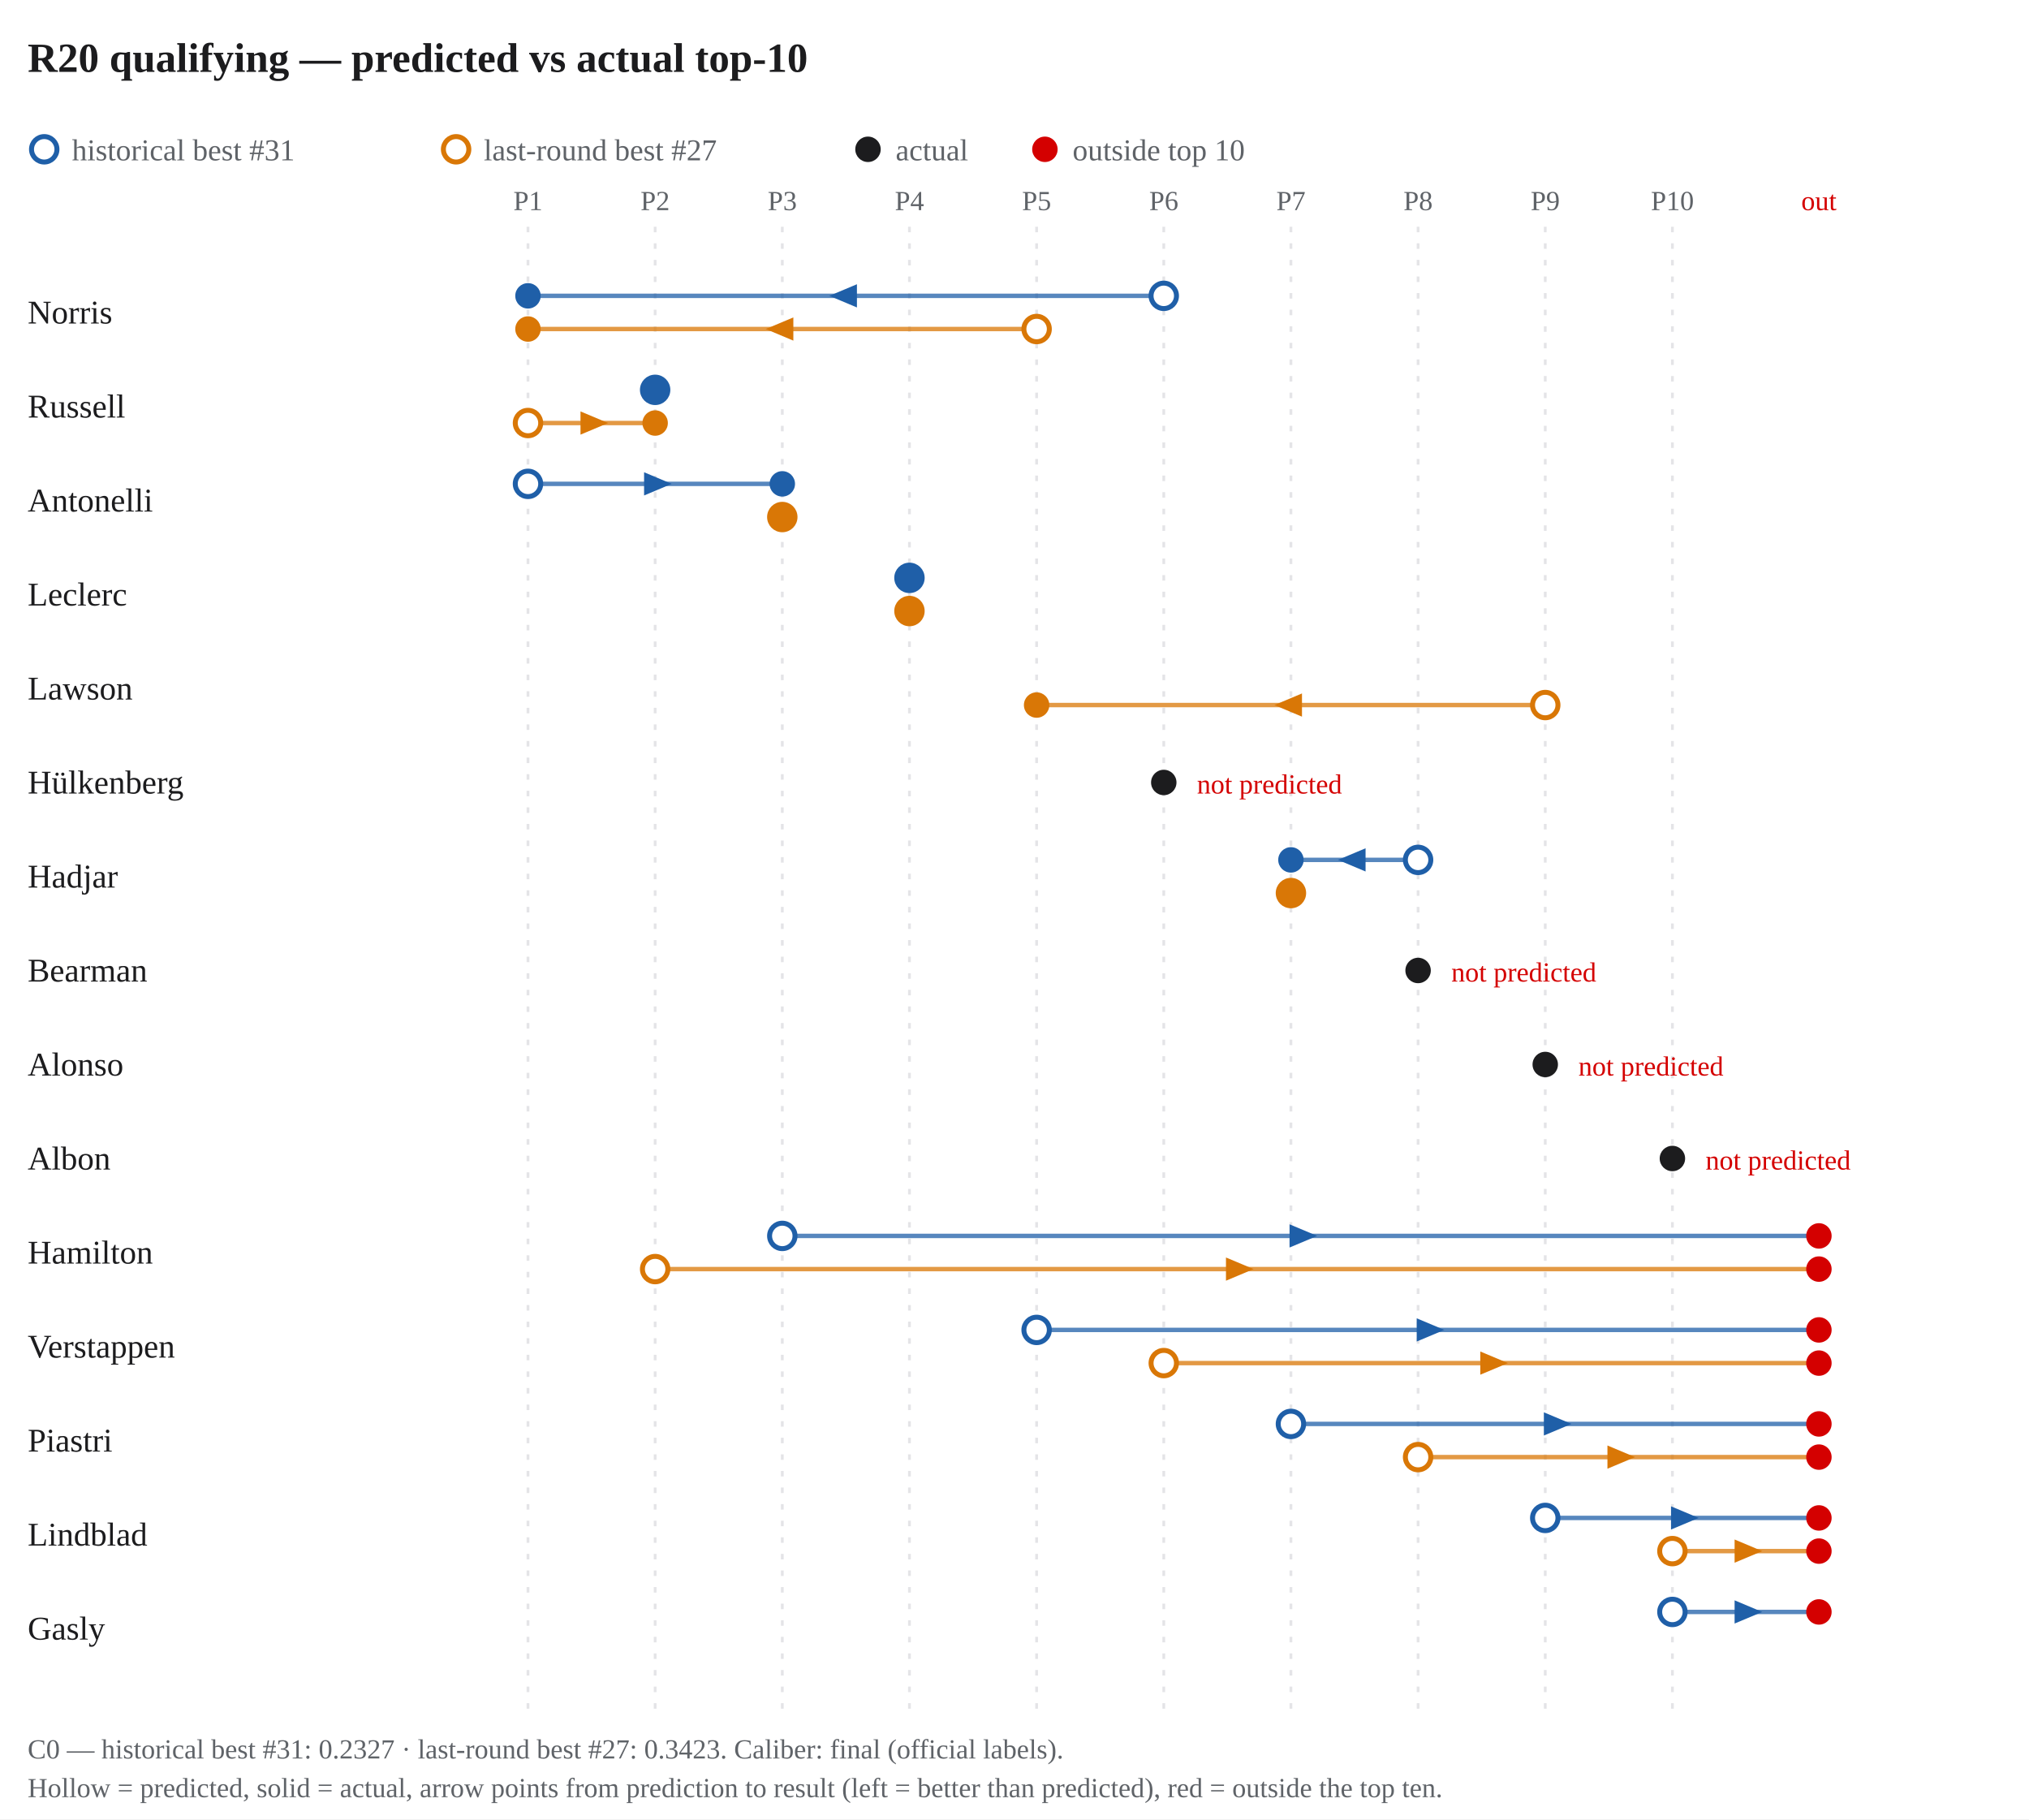
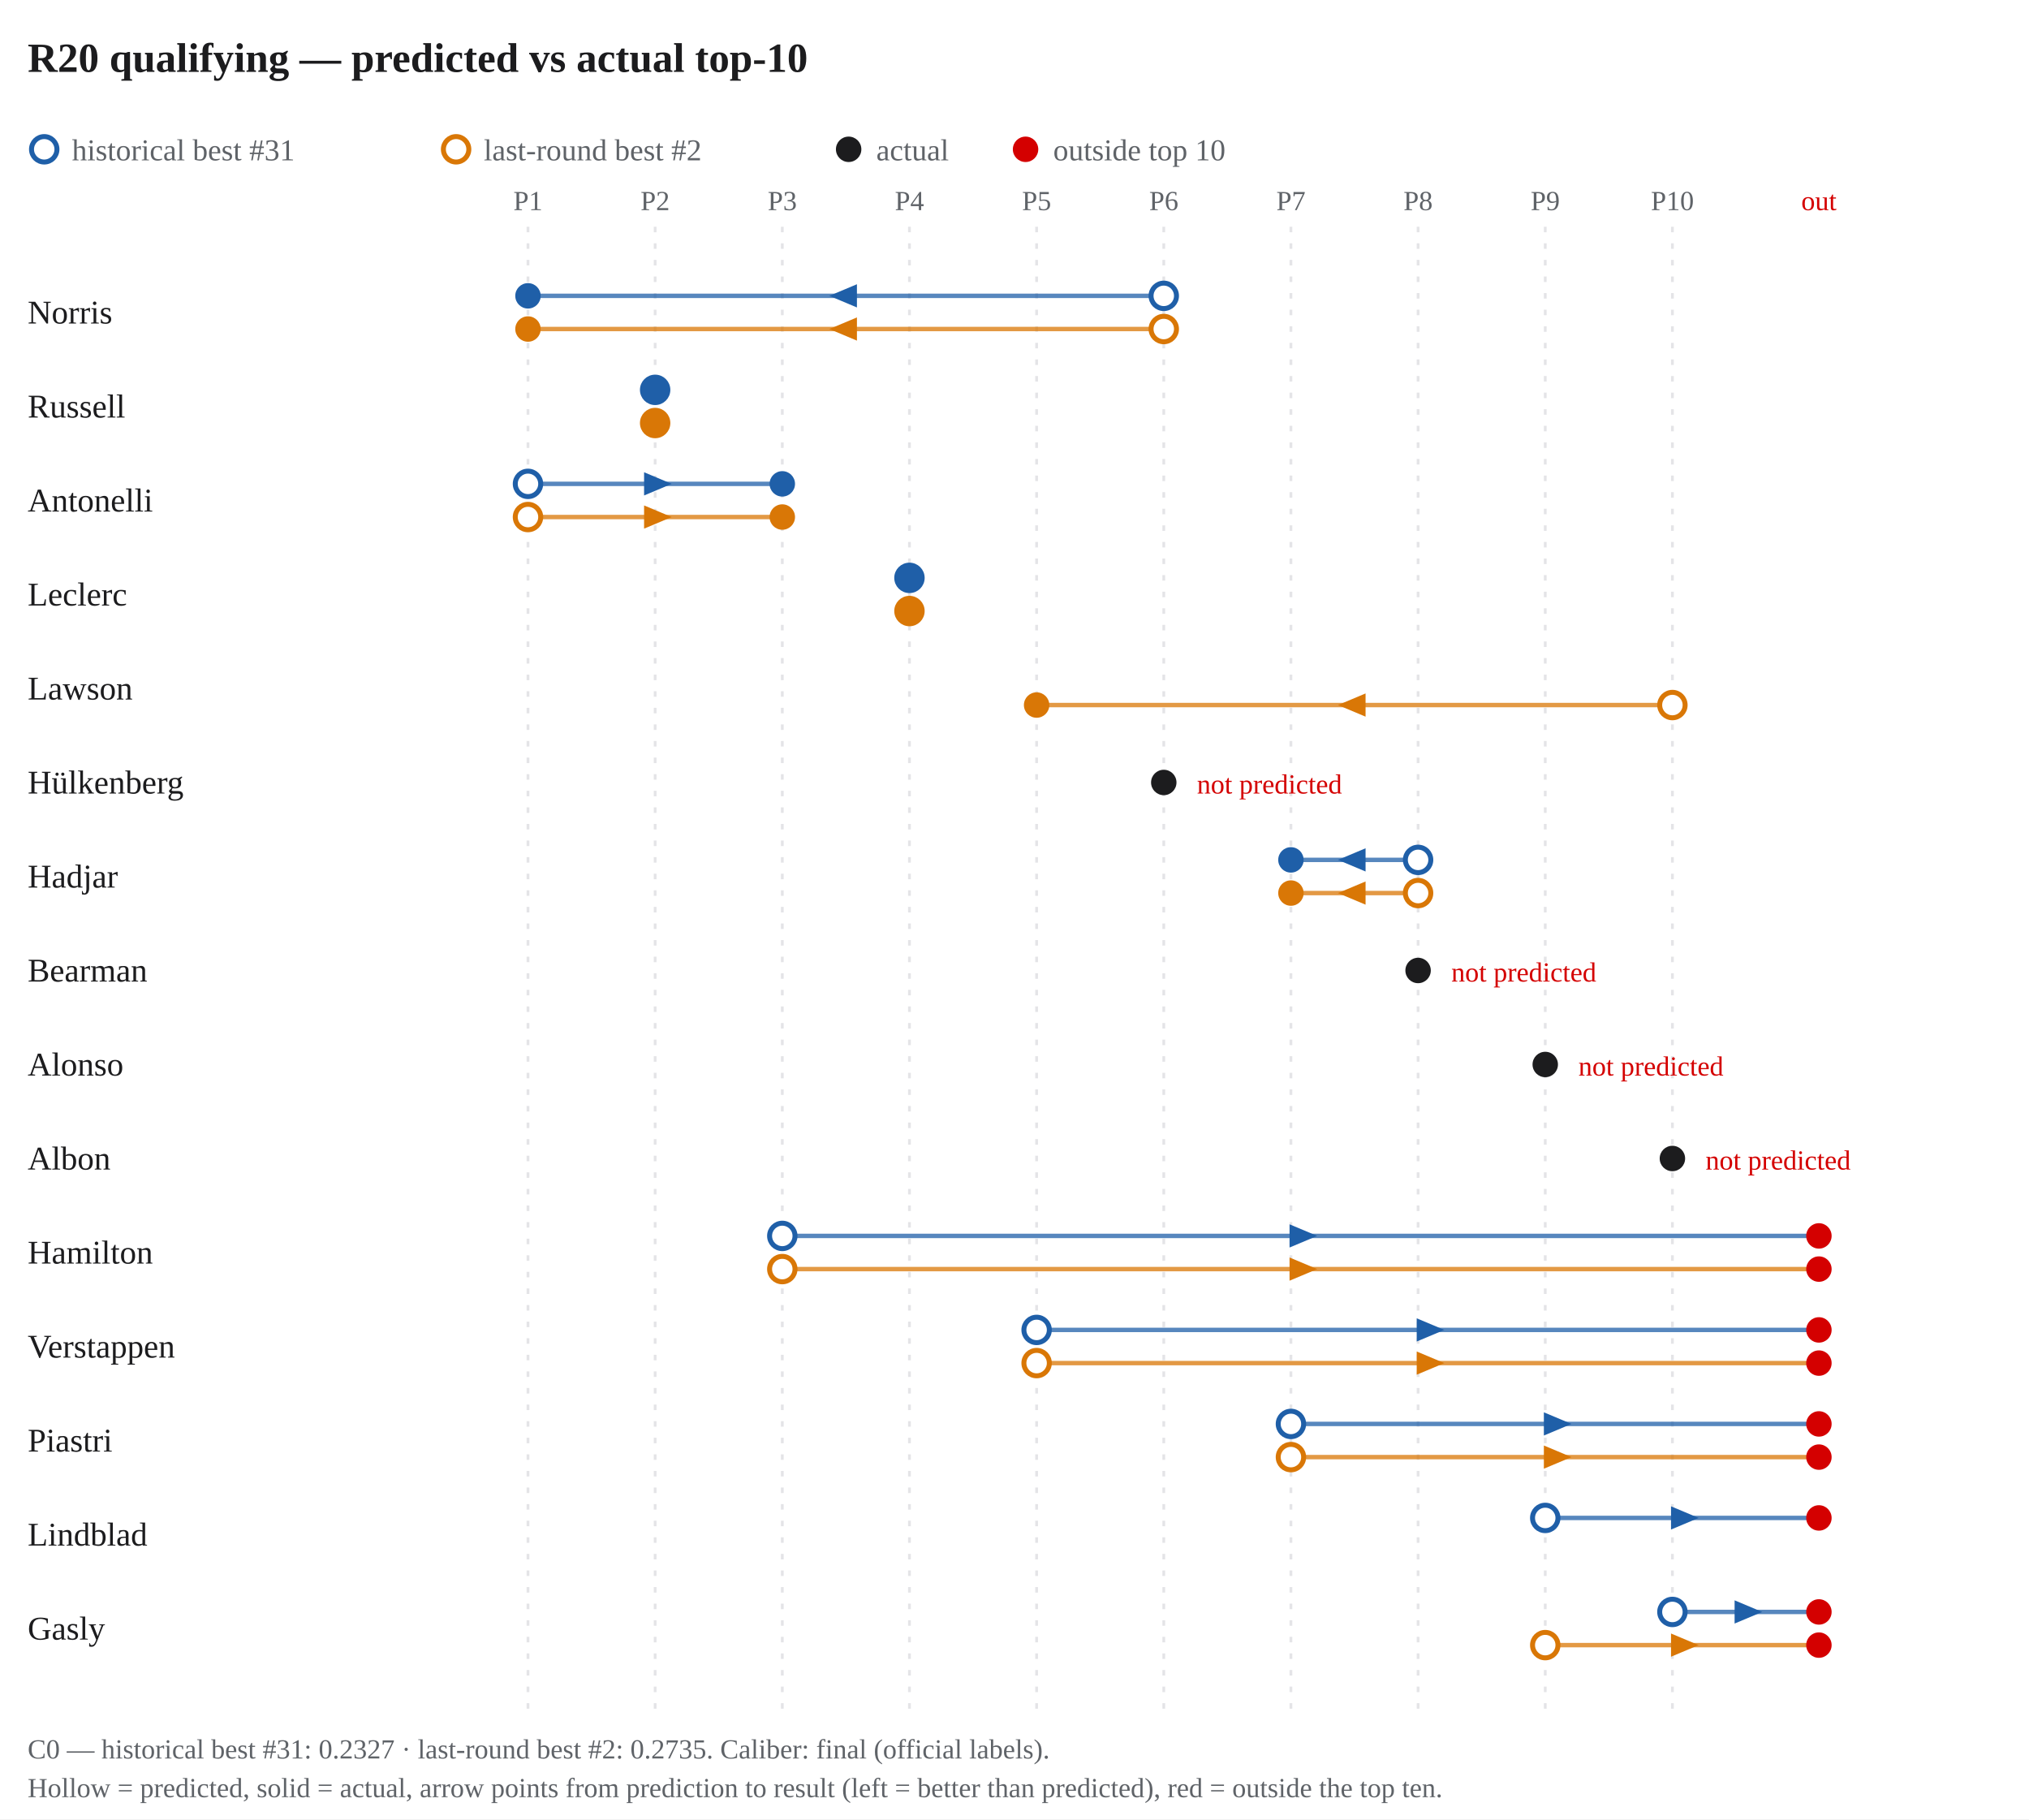
<svg xmlns="http://www.w3.org/2000/svg" width="734" height="658" viewBox="0 0 734 658">
  <rect width="734" height="658" fill="#ffffff" />
  <text x="10" y="26" font-size="15" font-weight="700" fill="#1c1c1e">R20 qualifying — predicted vs actual top-10</text>
  <circle cx="16" cy="54" r="4.6" fill="#ffffff" stroke="#1f5fa8" stroke-width="1.8" />
  <text x="26" y="58" font-size="11" fill="#5f6368">historical best #31</text>
  <circle cx="165" cy="54" r="4.6" fill="#ffffff" stroke="#d97706" stroke-width="1.8" />
-   <text x="175" y="58" font-size="11" fill="#5f6368">last-round best #27</text>
-   <circle cx="314" cy="54" r="4.6" fill="#1c1c1e" />
-   <text x="324" y="58" font-size="11" fill="#5f6368">actual</text>
-   <circle cx="378" cy="54" r="4.6" fill="#d40000" />
-   <text x="388" y="58" font-size="11" fill="#5f6368">outside top 10</text>
+   <text x="175" y="58" font-size="11" fill="#5f6368">last-round best #2</text>
+   <circle cx="307" cy="54" r="4.6" fill="#1c1c1e" />
+   <text x="317" y="58" font-size="11" fill="#5f6368">actual</text>
+   <circle cx="371" cy="54" r="4.6" fill="#d40000" />
+   <text x="381" y="58" font-size="11" fill="#5f6368">outside top 10</text>
  <line x1="191.0" y1="82.0" x2="191.0" y2="618.0" stroke="#e4e4e7" stroke-width="1" stroke-dasharray="2,4" />
  <text x="191.0" y="76.0" font-size="10" fill="#5f6368" text-anchor="middle">P1</text>
  <line x1="237.0" y1="82.0" x2="237.0" y2="618.0" stroke="#e4e4e7" stroke-width="1" stroke-dasharray="2,4" />
  <text x="237.0" y="76.0" font-size="10" fill="#5f6368" text-anchor="middle">P2</text>
  <line x1="283.0" y1="82.0" x2="283.0" y2="618.0" stroke="#e4e4e7" stroke-width="1" stroke-dasharray="2,4" />
  <text x="283.0" y="76.0" font-size="10" fill="#5f6368" text-anchor="middle">P3</text>
  <line x1="329.0" y1="82.0" x2="329.0" y2="618.0" stroke="#e4e4e7" stroke-width="1" stroke-dasharray="2,4" />
  <text x="329.0" y="76.0" font-size="10" fill="#5f6368" text-anchor="middle">P4</text>
  <line x1="375.0" y1="82.0" x2="375.0" y2="618.0" stroke="#e4e4e7" stroke-width="1" stroke-dasharray="2,4" />
  <text x="375.0" y="76.0" font-size="10" fill="#5f6368" text-anchor="middle">P5</text>
  <line x1="421.0" y1="82.0" x2="421.0" y2="618.0" stroke="#e4e4e7" stroke-width="1" stroke-dasharray="2,4" />
  <text x="421.0" y="76.0" font-size="10" fill="#5f6368" text-anchor="middle">P6</text>
  <line x1="467.0" y1="82.0" x2="467.0" y2="618.0" stroke="#e4e4e7" stroke-width="1" stroke-dasharray="2,4" />
  <text x="467.0" y="76.0" font-size="10" fill="#5f6368" text-anchor="middle">P7</text>
  <line x1="513.0" y1="82.0" x2="513.0" y2="618.0" stroke="#e4e4e7" stroke-width="1" stroke-dasharray="2,4" />
  <text x="513.0" y="76.0" font-size="10" fill="#5f6368" text-anchor="middle">P8</text>
  <line x1="559.0" y1="82.0" x2="559.0" y2="618.0" stroke="#e4e4e7" stroke-width="1" stroke-dasharray="2,4" />
  <text x="559.0" y="76.0" font-size="10" fill="#5f6368" text-anchor="middle">P9</text>
  <line x1="605.0" y1="82.0" x2="605.0" y2="618.0" stroke="#e4e4e7" stroke-width="1" stroke-dasharray="2,4" />
  <text x="605.0" y="76.0" font-size="10" fill="#5f6368" text-anchor="middle">P10</text>
  <text x="658.0" y="76.0" font-size="10" fill="#d40000" text-anchor="middle">out</text>
  <text x="10" y="117.0" font-size="12" fill="#1c1c1e">Norris</text>
  <line x1="421.0" y1="107.0" x2="191.0" y2="107.0" stroke="#1f5fa8" stroke-width="1.6" opacity="0.75" />
  <polygon points="300.0,107.0 310.0,102.8 310.0,111.2" fill="#1f5fa8" />
  <circle cx="421.0" cy="107.0" r="4.6" fill="#ffffff" stroke="#1f5fa8" stroke-width="1.8" />
  <circle cx="191.0" cy="107.0" r="4.6" fill="#1f5fa8" />
-   <line x1="375.0" y1="119.0" x2="191.0" y2="119.0" stroke="#d97706" stroke-width="1.6" opacity="0.75" />
-   <polygon points="277.0,119.0 287.0,114.8 287.0,123.2" fill="#d97706" />
-   <circle cx="375.0" cy="119.0" r="4.6" fill="#ffffff" stroke="#d97706" stroke-width="1.8" />
+   <line x1="421.0" y1="119.0" x2="191.0" y2="119.0" stroke="#d97706" stroke-width="1.6" opacity="0.75" />
+   <polygon points="300.0,119.0 310.0,114.8 310.0,123.2" fill="#d97706" />
+   <circle cx="421.0" cy="119.0" r="4.6" fill="#ffffff" stroke="#d97706" stroke-width="1.8" />
  <circle cx="191.0" cy="119.0" r="4.6" fill="#d97706" />
  <text x="10" y="151.0" font-size="12" fill="#1c1c1e">Russell</text>
  <line x1="237.0" y1="141.0" x2="237.0" y2="141.0" stroke="#1f5fa8" stroke-width="1.6" opacity="0.75" />
  <circle cx="237.0" cy="141.0" r="4.6" fill="#ffffff" stroke="#1f5fa8" stroke-width="1.8" />
  <circle cx="237.0" cy="141.0" r="4.6" fill="#1f5fa8" />
-   <line x1="191.0" y1="153.0" x2="237.0" y2="153.0" stroke="#d97706" stroke-width="1.6" opacity="0.75" />
-   <polygon points="220.0,153.0 210.0,148.8 210.0,157.2" fill="#d97706" />
-   <circle cx="191.0" cy="153.0" r="4.6" fill="#ffffff" stroke="#d97706" stroke-width="1.8" />
+   <line x1="237.0" y1="153.0" x2="237.0" y2="153.0" stroke="#d97706" stroke-width="1.6" opacity="0.75" />
+   <circle cx="237.0" cy="153.0" r="4.6" fill="#ffffff" stroke="#d97706" stroke-width="1.8" />
  <circle cx="237.0" cy="153.0" r="4.6" fill="#d97706" />
  <text x="10" y="185.0" font-size="12" fill="#1c1c1e">Antonelli</text>
  <line x1="191.0" y1="175.0" x2="283.0" y2="175.0" stroke="#1f5fa8" stroke-width="1.6" opacity="0.75" />
  <polygon points="243.0,175.0 233.0,170.8 233.0,179.2" fill="#1f5fa8" />
  <circle cx="191.0" cy="175.0" r="4.6" fill="#ffffff" stroke="#1f5fa8" stroke-width="1.8" />
  <circle cx="283.0" cy="175.0" r="4.6" fill="#1f5fa8" />
-   <line x1="283.0" y1="187.0" x2="283.0" y2="187.0" stroke="#d97706" stroke-width="1.6" opacity="0.75" />
-   <circle cx="283.0" cy="187.0" r="4.6" fill="#ffffff" stroke="#d97706" stroke-width="1.8" />
+   <line x1="191.0" y1="187.0" x2="283.0" y2="187.0" stroke="#d97706" stroke-width="1.6" opacity="0.75" />
+   <polygon points="243.0,187.0 233.0,182.8 233.0,191.2" fill="#d97706" />
+   <circle cx="191.0" cy="187.0" r="4.6" fill="#ffffff" stroke="#d97706" stroke-width="1.8" />
  <circle cx="283.0" cy="187.0" r="4.6" fill="#d97706" />
  <text x="10" y="219.0" font-size="12" fill="#1c1c1e">Leclerc</text>
  <line x1="329.0" y1="209.0" x2="329.0" y2="209.0" stroke="#1f5fa8" stroke-width="1.6" opacity="0.75" />
  <circle cx="329.0" cy="209.0" r="4.6" fill="#ffffff" stroke="#1f5fa8" stroke-width="1.8" />
  <circle cx="329.0" cy="209.0" r="4.6" fill="#1f5fa8" />
  <line x1="329.0" y1="221.0" x2="329.0" y2="221.0" stroke="#d97706" stroke-width="1.6" opacity="0.75" />
  <circle cx="329.0" cy="221.0" r="4.6" fill="#ffffff" stroke="#d97706" stroke-width="1.8" />
  <circle cx="329.0" cy="221.0" r="4.6" fill="#d97706" />
  <text x="10" y="253.0" font-size="12" fill="#1c1c1e">Lawson</text>
-   <line x1="559.0" y1="255.0" x2="375.0" y2="255.0" stroke="#d97706" stroke-width="1.6" opacity="0.75" />
-   <polygon points="461.0,255.0 471.0,250.8 471.0,259.2" fill="#d97706" />
-   <circle cx="559.0" cy="255.0" r="4.6" fill="#ffffff" stroke="#d97706" stroke-width="1.8" />
+   <line x1="605.0" y1="255.0" x2="375.0" y2="255.0" stroke="#d97706" stroke-width="1.6" opacity="0.75" />
+   <polygon points="484.0,255.0 494.0,250.8 494.0,259.2" fill="#d97706" />
+   <circle cx="605.0" cy="255.0" r="4.6" fill="#ffffff" stroke="#d97706" stroke-width="1.8" />
  <circle cx="375.0" cy="255.0" r="4.6" fill="#d97706" />
  <text x="10" y="287.0" font-size="12" fill="#1c1c1e">Hülkenberg</text>
  <circle cx="421.0" cy="283.0" r="4.6" fill="#1c1c1e" />
  <text x="433.0" y="287.0" font-size="10" fill="#d40000">not predicted</text>
  <text x="10" y="321.0" font-size="12" fill="#1c1c1e">Hadjar</text>
  <line x1="513.0" y1="311.0" x2="467.0" y2="311.0" stroke="#1f5fa8" stroke-width="1.6" opacity="0.75" />
  <polygon points="484.0,311.0 494.0,306.8 494.0,315.2" fill="#1f5fa8" />
  <circle cx="513.0" cy="311.0" r="4.6" fill="#ffffff" stroke="#1f5fa8" stroke-width="1.8" />
  <circle cx="467.0" cy="311.0" r="4.6" fill="#1f5fa8" />
-   <line x1="467.0" y1="323.0" x2="467.0" y2="323.0" stroke="#d97706" stroke-width="1.6" opacity="0.75" />
-   <circle cx="467.0" cy="323.0" r="4.6" fill="#ffffff" stroke="#d97706" stroke-width="1.8" />
+   <line x1="513.0" y1="323.0" x2="467.0" y2="323.0" stroke="#d97706" stroke-width="1.6" opacity="0.75" />
+   <polygon points="484.0,323.0 494.0,318.8 494.0,327.2" fill="#d97706" />
+   <circle cx="513.0" cy="323.0" r="4.6" fill="#ffffff" stroke="#d97706" stroke-width="1.8" />
  <circle cx="467.0" cy="323.0" r="4.6" fill="#d97706" />
  <text x="10" y="355.0" font-size="12" fill="#1c1c1e">Bearman</text>
  <circle cx="513.0" cy="351.0" r="4.6" fill="#1c1c1e" />
  <text x="525.0" y="355.0" font-size="10" fill="#d40000">not predicted</text>
  <text x="10" y="389.0" font-size="12" fill="#1c1c1e">Alonso</text>
  <circle cx="559.0" cy="385.0" r="4.6" fill="#1c1c1e" />
  <text x="571.0" y="389.0" font-size="10" fill="#d40000">not predicted</text>
  <text x="10" y="423.0" font-size="12" fill="#1c1c1e">Albon</text>
  <circle cx="605.0" cy="419.0" r="4.6" fill="#1c1c1e" />
  <text x="617.0" y="423.0" font-size="10" fill="#d40000">not predicted</text>
  <text x="10" y="457.0" font-size="12" fill="#1c1c1e">Hamilton</text>
  <line x1="283.0" y1="447.0" x2="658.0" y2="447.0" stroke="#1f5fa8" stroke-width="1.6" opacity="0.75" />
  <polygon points="476.5,447.0 466.5,442.8 466.5,451.2" fill="#1f5fa8" />
  <circle cx="283.0" cy="447.0" r="4.6" fill="#ffffff" stroke="#1f5fa8" stroke-width="1.8" />
  <circle cx="658.0" cy="447.0" r="4.6" fill="#d40000" />
-   <line x1="237.0" y1="459.0" x2="658.0" y2="459.0" stroke="#d97706" stroke-width="1.6" opacity="0.75" />
-   <polygon points="453.5,459.0 443.5,454.8 443.5,463.2" fill="#d97706" />
-   <circle cx="237.0" cy="459.0" r="4.6" fill="#ffffff" stroke="#d97706" stroke-width="1.8" />
+   <line x1="283.0" y1="459.0" x2="658.0" y2="459.0" stroke="#d97706" stroke-width="1.6" opacity="0.75" />
+   <polygon points="476.5,459.0 466.5,454.8 466.5,463.2" fill="#d97706" />
+   <circle cx="283.0" cy="459.0" r="4.6" fill="#ffffff" stroke="#d97706" stroke-width="1.8" />
  <circle cx="658.0" cy="459.0" r="4.6" fill="#d40000" />
  <text x="10" y="491.0" font-size="12" fill="#1c1c1e">Verstappen</text>
  <line x1="375.0" y1="481.0" x2="658.0" y2="481.0" stroke="#1f5fa8" stroke-width="1.6" opacity="0.75" />
  <polygon points="522.5,481.0 512.5,476.8 512.5,485.2" fill="#1f5fa8" />
  <circle cx="375.0" cy="481.0" r="4.6" fill="#ffffff" stroke="#1f5fa8" stroke-width="1.8" />
  <circle cx="658.0" cy="481.0" r="4.6" fill="#d40000" />
-   <line x1="421.0" y1="493.0" x2="658.0" y2="493.0" stroke="#d97706" stroke-width="1.6" opacity="0.75" />
-   <polygon points="545.5,493.0 535.5,488.8 535.5,497.2" fill="#d97706" />
-   <circle cx="421.0" cy="493.0" r="4.6" fill="#ffffff" stroke="#d97706" stroke-width="1.8" />
+   <line x1="375.0" y1="493.0" x2="658.0" y2="493.0" stroke="#d97706" stroke-width="1.6" opacity="0.75" />
+   <polygon points="522.5,493.0 512.5,488.8 512.5,497.2" fill="#d97706" />
+   <circle cx="375.0" cy="493.0" r="4.6" fill="#ffffff" stroke="#d97706" stroke-width="1.8" />
  <circle cx="658.0" cy="493.0" r="4.6" fill="#d40000" />
  <text x="10" y="525.0" font-size="12" fill="#1c1c1e">Piastri</text>
  <line x1="467.0" y1="515.0" x2="658.0" y2="515.0" stroke="#1f5fa8" stroke-width="1.6" opacity="0.75" />
  <polygon points="568.5,515.0 558.5,510.8 558.5,519.2" fill="#1f5fa8" />
  <circle cx="467.0" cy="515.0" r="4.6" fill="#ffffff" stroke="#1f5fa8" stroke-width="1.8" />
  <circle cx="658.0" cy="515.0" r="4.6" fill="#d40000" />
-   <line x1="513.0" y1="527.0" x2="658.0" y2="527.0" stroke="#d97706" stroke-width="1.6" opacity="0.75" />
-   <polygon points="591.5,527.0 581.5,522.8 581.5,531.2" fill="#d97706" />
-   <circle cx="513.0" cy="527.0" r="4.6" fill="#ffffff" stroke="#d97706" stroke-width="1.8" />
+   <line x1="467.0" y1="527.0" x2="658.0" y2="527.0" stroke="#d97706" stroke-width="1.6" opacity="0.75" />
+   <polygon points="568.5,527.0 558.5,522.8 558.5,531.2" fill="#d97706" />
+   <circle cx="467.0" cy="527.0" r="4.6" fill="#ffffff" stroke="#d97706" stroke-width="1.8" />
  <circle cx="658.0" cy="527.0" r="4.6" fill="#d40000" />
  <text x="10" y="559.0" font-size="12" fill="#1c1c1e">Lindblad</text>
  <line x1="559.0" y1="549.0" x2="658.0" y2="549.0" stroke="#1f5fa8" stroke-width="1.6" opacity="0.75" />
  <polygon points="614.5,549.0 604.5,544.8 604.5,553.2" fill="#1f5fa8" />
  <circle cx="559.0" cy="549.0" r="4.6" fill="#ffffff" stroke="#1f5fa8" stroke-width="1.8" />
  <circle cx="658.0" cy="549.0" r="4.6" fill="#d40000" />
-   <line x1="605.0" y1="561.0" x2="658.0" y2="561.0" stroke="#d97706" stroke-width="1.6" opacity="0.75" />
-   <polygon points="637.5,561.0 627.5,556.8 627.5,565.2" fill="#d97706" />
-   <circle cx="605.0" cy="561.0" r="4.6" fill="#ffffff" stroke="#d97706" stroke-width="1.8" />
-   <circle cx="658.0" cy="561.0" r="4.6" fill="#d40000" />
  <text x="10" y="593.0" font-size="12" fill="#1c1c1e">Gasly</text>
  <line x1="605.0" y1="583.0" x2="658.0" y2="583.0" stroke="#1f5fa8" stroke-width="1.6" opacity="0.75" />
  <polygon points="637.5,583.0 627.5,578.8 627.5,587.2" fill="#1f5fa8" />
  <circle cx="605.0" cy="583.0" r="4.6" fill="#ffffff" stroke="#1f5fa8" stroke-width="1.8" />
  <circle cx="658.0" cy="583.0" r="4.6" fill="#d40000" />
-   <text x="10" y="636" font-size="10" fill="#5f6368">C0 — historical best #31: 0.2327 · last-round best #27: 0.3423. Caliber: final (official labels).</text>
+   <line x1="559.0" y1="595.0" x2="658.0" y2="595.0" stroke="#d97706" stroke-width="1.6" opacity="0.75" />
+   <polygon points="614.5,595.0 604.5,590.8 604.5,599.2" fill="#d97706" />
+   <circle cx="559.0" cy="595.0" r="4.6" fill="#ffffff" stroke="#d97706" stroke-width="1.8" />
+   <circle cx="658.0" cy="595.0" r="4.6" fill="#d40000" />
+   <text x="10" y="636" font-size="10" fill="#5f6368">C0 — historical best #31: 0.2327 · last-round best #2: 0.2735. Caliber: final (official labels).</text>
  <text x="10" y="650" font-size="10" fill="#5f6368">Hollow = predicted, solid = actual, arrow points from prediction to result (left = better than predicted), red = outside the top ten.</text>
</svg>
